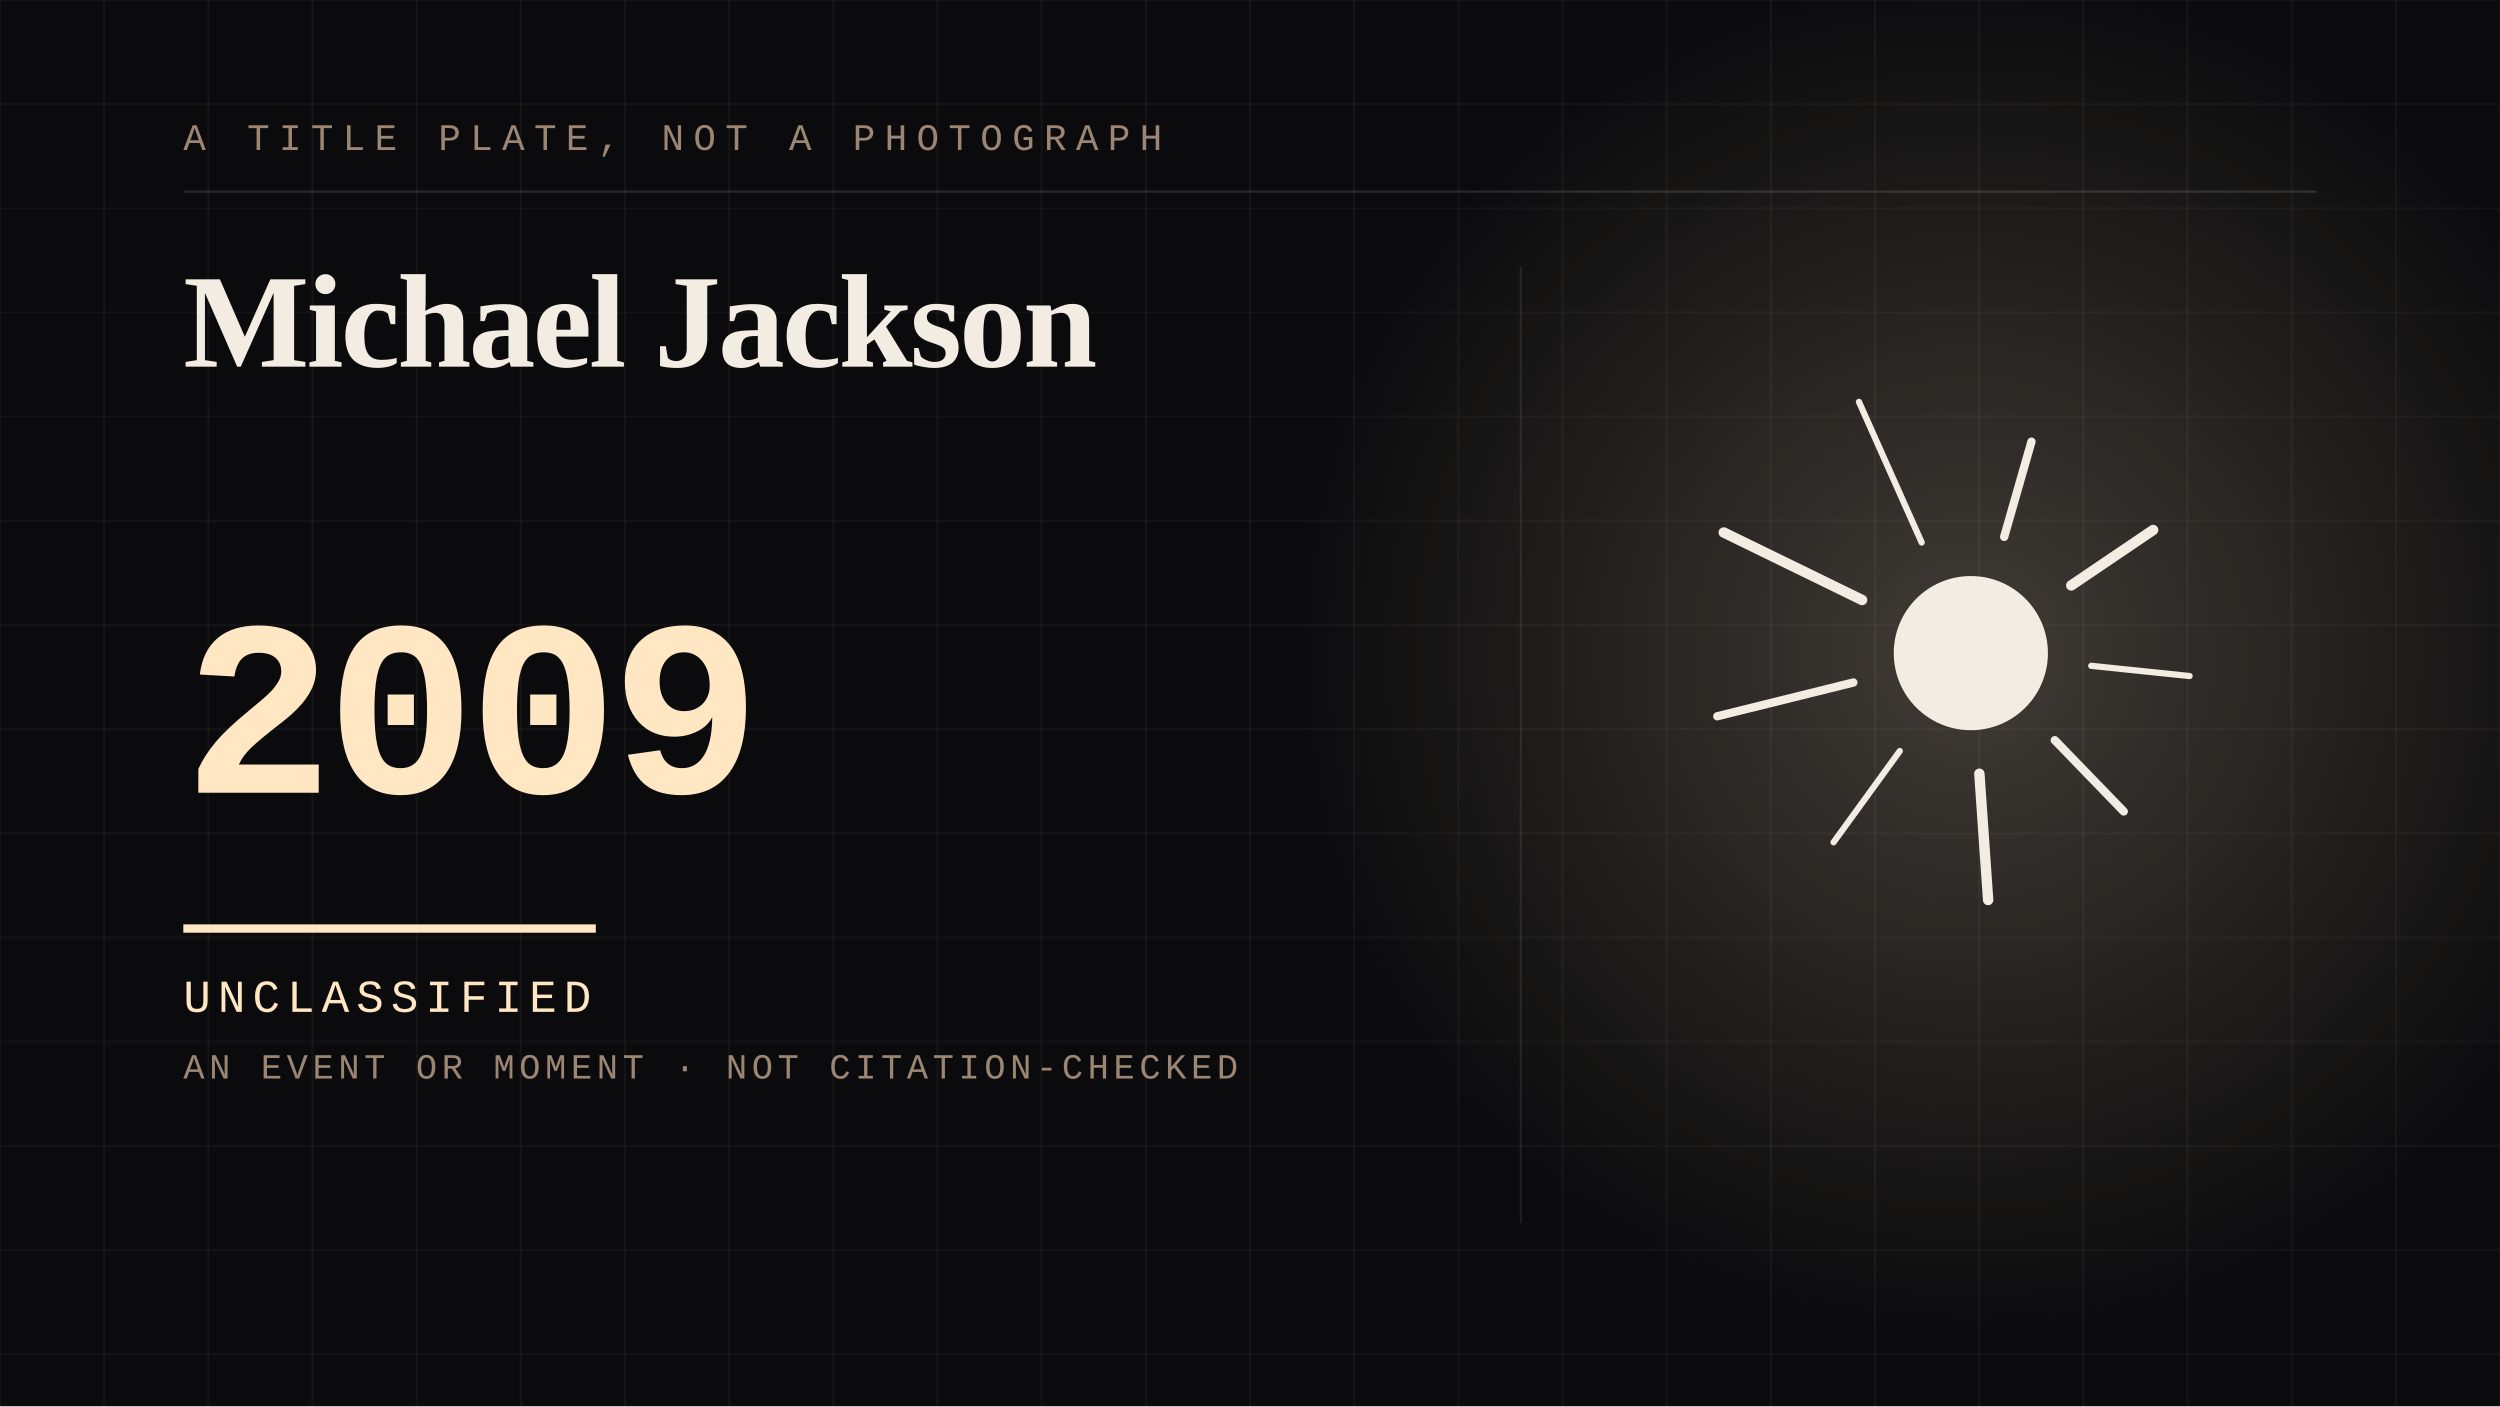
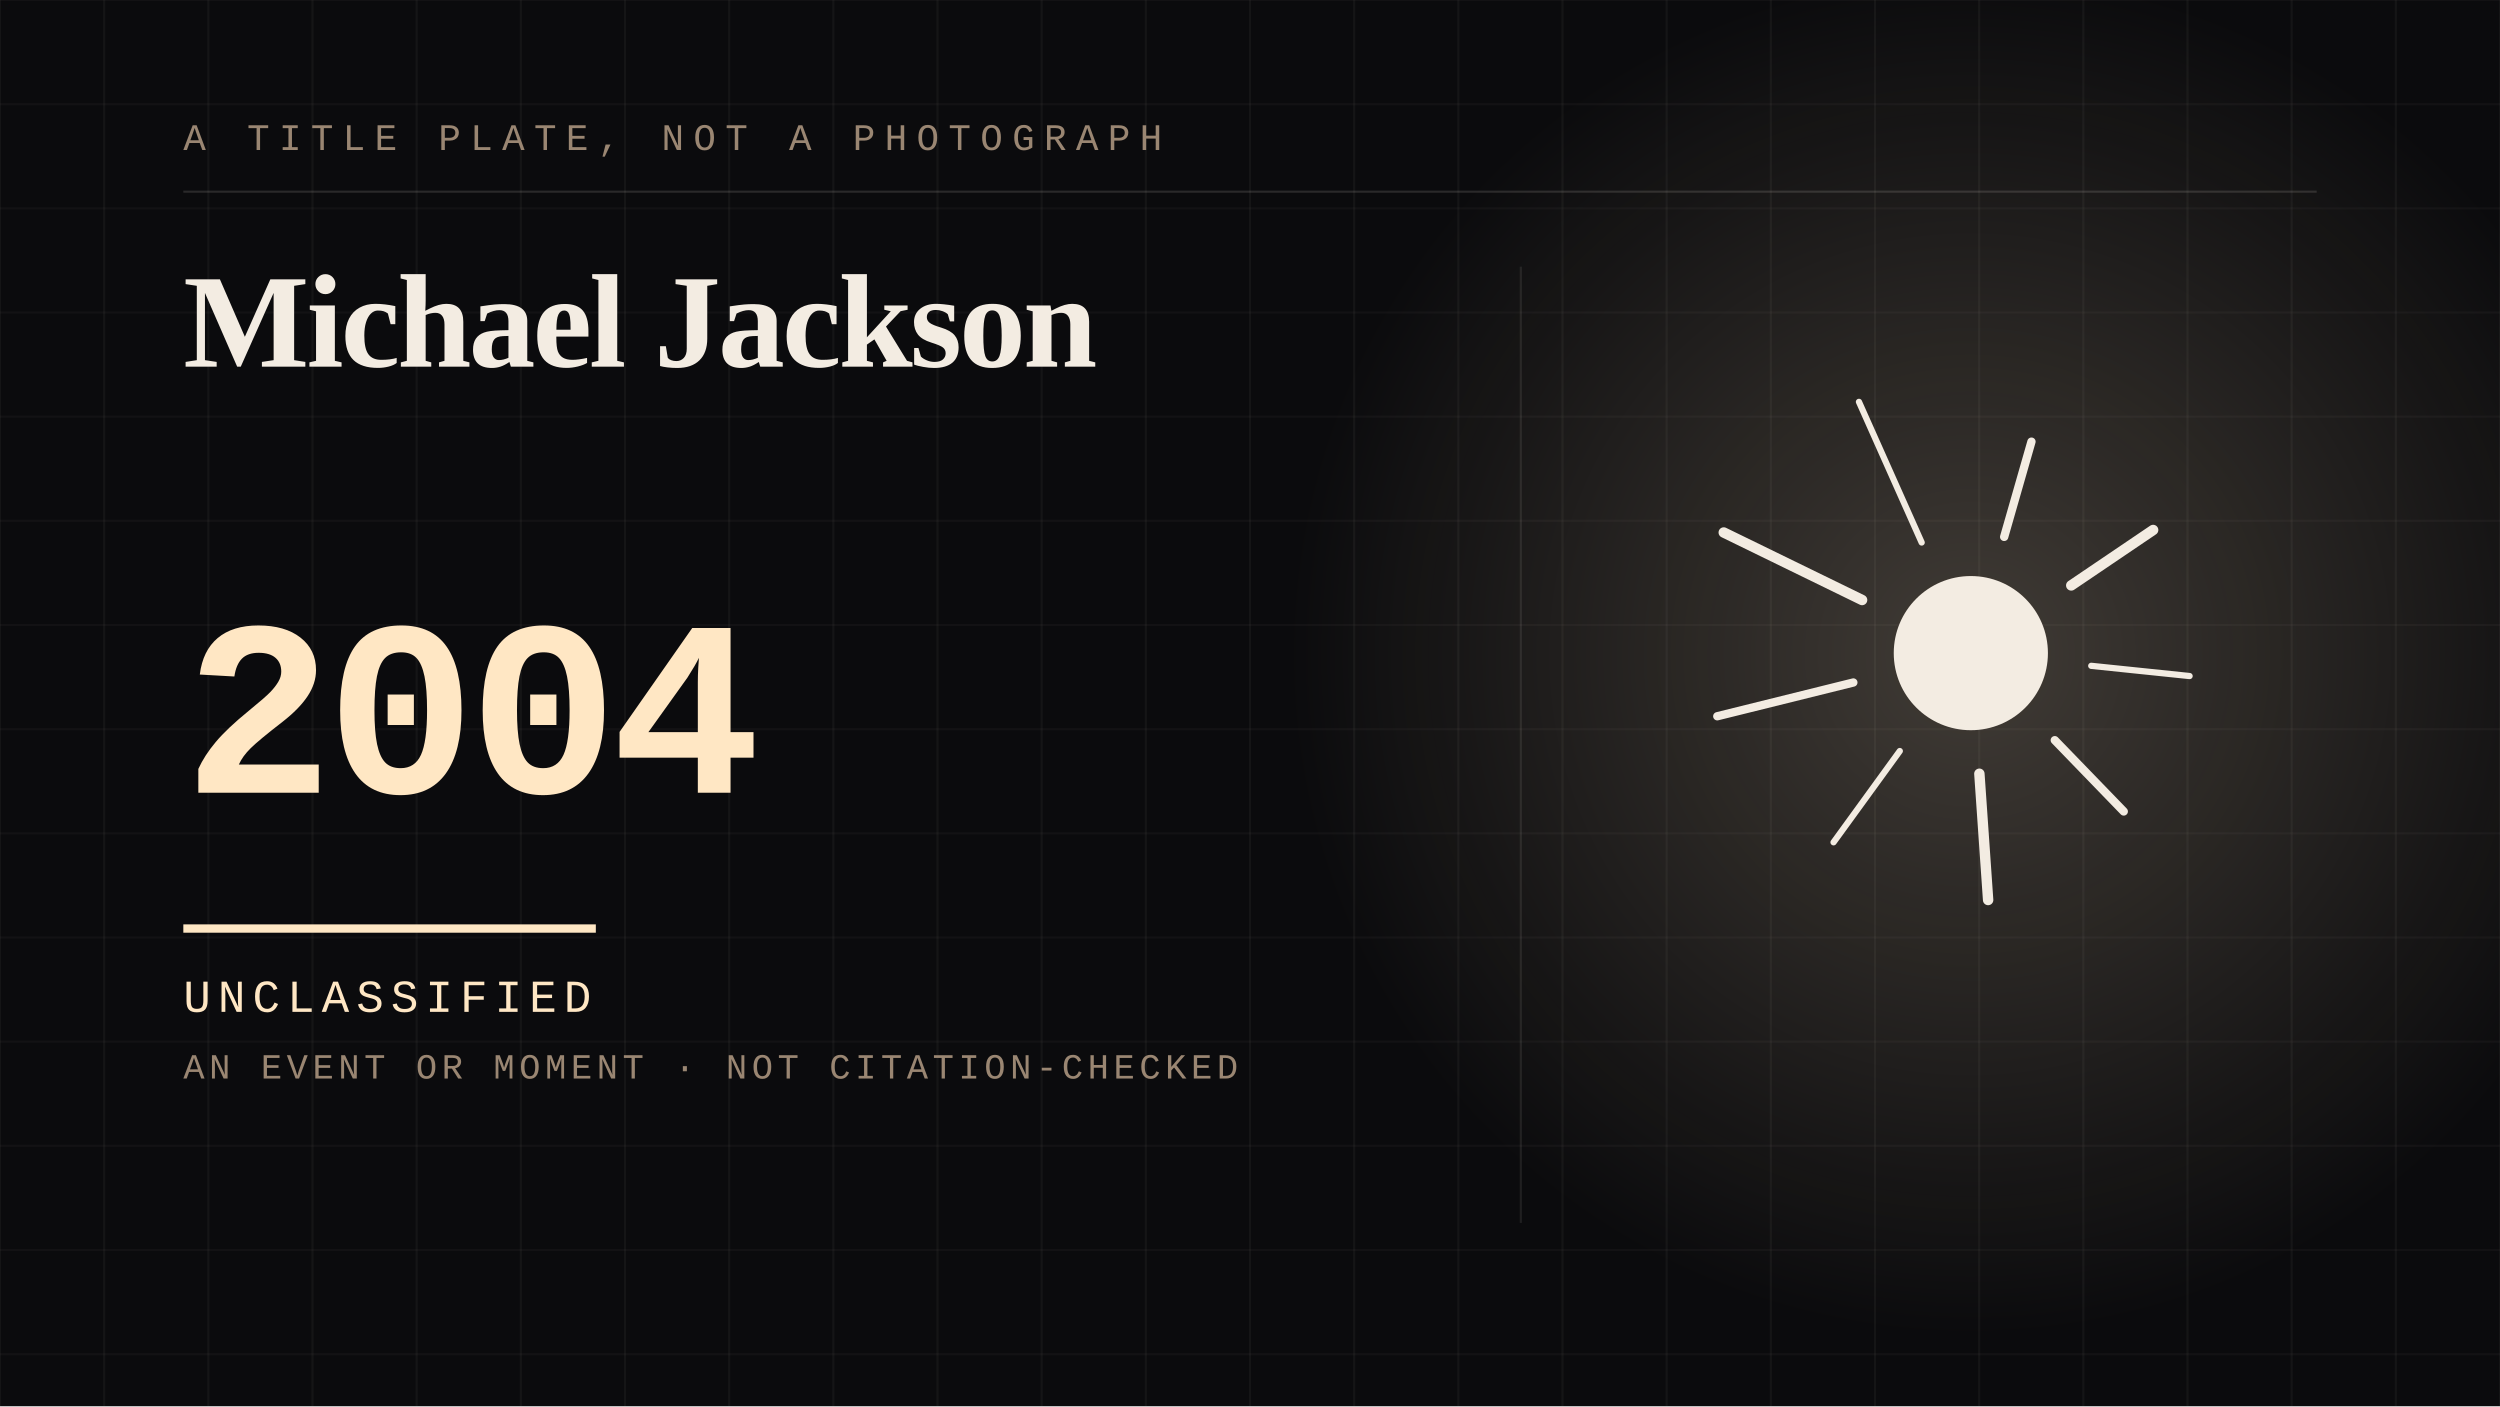
- <svg xmlns="http://www.w3.org/2000/svg" viewBox="0 0 1200 675" width="1200" height="675" role="img" aria-label="Title plate: Michael Jackson, 2009, An event or moment, Unclassified. Drawn from the entry's own record, not a photograph.">
+ <svg xmlns="http://www.w3.org/2000/svg" viewBox="0 0 1200 675" width="1200" height="675" role="img" aria-label="Title plate: Michael Jackson, 2004, An event or moment, Unclassified. Drawn from the entry's own record, not a photograph.">
  <rect width="1200" height="675" fill="#0b0b0d" />
  <line x1="0" y1="0" x2="0" y2="675" stroke="#f3ece2" stroke-width="1" opacity=".045" />
  <line x1="50" y1="0" x2="50" y2="675" stroke="#f3ece2" stroke-width="1" opacity=".045" />
  <line x1="100" y1="0" x2="100" y2="675" stroke="#f3ece2" stroke-width="1" opacity=".045" />
  <line x1="150" y1="0" x2="150" y2="675" stroke="#f3ece2" stroke-width="1" opacity=".045" />
  <line x1="200" y1="0" x2="200" y2="675" stroke="#f3ece2" stroke-width="1" opacity=".045" />
  <line x1="250" y1="0" x2="250" y2="675" stroke="#f3ece2" stroke-width="1" opacity=".045" />
  <line x1="300" y1="0" x2="300" y2="675" stroke="#f3ece2" stroke-width="1" opacity=".045" />
  <line x1="350" y1="0" x2="350" y2="675" stroke="#f3ece2" stroke-width="1" opacity=".045" />
  <line x1="400" y1="0" x2="400" y2="675" stroke="#f3ece2" stroke-width="1" opacity=".045" />
  <line x1="450" y1="0" x2="450" y2="675" stroke="#f3ece2" stroke-width="1" opacity=".045" />
  <line x1="500" y1="0" x2="500" y2="675" stroke="#f3ece2" stroke-width="1" opacity=".045" />
  <line x1="550" y1="0" x2="550" y2="675" stroke="#f3ece2" stroke-width="1" opacity=".045" />
  <line x1="600" y1="0" x2="600" y2="675" stroke="#f3ece2" stroke-width="1" opacity=".045" />
  <line x1="650" y1="0" x2="650" y2="675" stroke="#f3ece2" stroke-width="1" opacity=".045" />
  <line x1="700" y1="0" x2="700" y2="675" stroke="#f3ece2" stroke-width="1" opacity=".045" />
  <line x1="750" y1="0" x2="750" y2="675" stroke="#f3ece2" stroke-width="1" opacity=".045" />
  <line x1="800" y1="0" x2="800" y2="675" stroke="#f3ece2" stroke-width="1" opacity=".045" />
  <line x1="850" y1="0" x2="850" y2="675" stroke="#f3ece2" stroke-width="1" opacity=".045" />
  <line x1="900" y1="0" x2="900" y2="675" stroke="#f3ece2" stroke-width="1" opacity=".045" />
  <line x1="950" y1="0" x2="950" y2="675" stroke="#f3ece2" stroke-width="1" opacity=".045" />
  <line x1="1000" y1="0" x2="1000" y2="675" stroke="#f3ece2" stroke-width="1" opacity=".045" />
  <line x1="1050" y1="0" x2="1050" y2="675" stroke="#f3ece2" stroke-width="1" opacity=".045" />
  <line x1="1100" y1="0" x2="1100" y2="675" stroke="#f3ece2" stroke-width="1" opacity=".045" />
  <line x1="1150" y1="0" x2="1150" y2="675" stroke="#f3ece2" stroke-width="1" opacity=".045" />
  <line x1="1200" y1="0" x2="1200" y2="675" stroke="#f3ece2" stroke-width="1" opacity=".045" />
  <line x1="0" y1="0" x2="1200" y2="0" stroke="#f3ece2" stroke-width="1" opacity=".035" />
  <line x1="0" y1="50" x2="1200" y2="50" stroke="#f3ece2" stroke-width="1" opacity=".035" />
  <line x1="0" y1="100" x2="1200" y2="100" stroke="#f3ece2" stroke-width="1" opacity=".035" />
  <line x1="0" y1="150" x2="1200" y2="150" stroke="#f3ece2" stroke-width="1" opacity=".035" />
  <line x1="0" y1="200" x2="1200" y2="200" stroke="#f3ece2" stroke-width="1" opacity=".035" />
  <line x1="0" y1="250" x2="1200" y2="250" stroke="#f3ece2" stroke-width="1" opacity=".035" />
  <line x1="0" y1="300" x2="1200" y2="300" stroke="#f3ece2" stroke-width="1" opacity=".035" />
  <line x1="0" y1="350" x2="1200" y2="350" stroke="#f3ece2" stroke-width="1" opacity=".035" />
  <line x1="0" y1="400" x2="1200" y2="400" stroke="#f3ece2" stroke-width="1" opacity=".035" />
  <line x1="0" y1="450" x2="1200" y2="450" stroke="#f3ece2" stroke-width="1" opacity=".035" />
  <line x1="0" y1="500" x2="1200" y2="500" stroke="#f3ece2" stroke-width="1" opacity=".035" />
  <line x1="0" y1="550" x2="1200" y2="550" stroke="#f3ece2" stroke-width="1" opacity=".035" />
  <line x1="0" y1="600" x2="1200" y2="600" stroke="#f3ece2" stroke-width="1" opacity=".035" />
  <line x1="0" y1="650" x2="1200" y2="650" stroke="#f3ece2" stroke-width="1" opacity=".035" />
  <defs>
    <radialGradient id="pg" cx=".5" cy=".5" r=".5">
      <stop offset="0" stop-color="#ffe7c4" stop-opacity=".22" />
      <stop offset="1" stop-color="#ffe7c4" stop-opacity="0" />
    </radialGradient>
  </defs>
  <circle cx="946" cy="314" r="330" fill="url(#pg)" />
  <circle cx="946.0" cy="313.5" r="37.0" fill="#f3ece2" />
  <line x1="1003.8" y1="319.6" x2="1051.0" y2="324.5" stroke="#f3ece2" stroke-width="3" stroke-linecap="round" />
  <line x1="986.3" y1="355.3" x2="1019.4" y2="389.5" stroke="#f3ece2" stroke-width="4" stroke-linecap="round" />
  <line x1="950.1" y1="371.4" x2="954.3" y2="432.0" stroke="#f3ece2" stroke-width="5" stroke-linecap="round" />
  <line x1="911.9" y1="360.5" x2="880.1" y2="404.3" stroke="#f3ece2" stroke-width="3" stroke-linecap="round" />
  <line x1="889.6" y1="327.6" x2="824.3" y2="343.8" stroke="#f3ece2" stroke-width="4" stroke-linecap="round" />
  <line x1="893.8" y1="288.0" x2="827.4" y2="255.6" stroke="#f3ece2" stroke-width="5" stroke-linecap="round" />
  <line x1="922.4" y1="260.4" x2="892.3" y2="192.9" stroke="#f3ece2" stroke-width="3" stroke-linecap="round" />
  <line x1="962.0" y1="257.7" x2="975.1" y2="212.0" stroke="#f3ece2" stroke-width="4" stroke-linecap="round" />
  <line x1="994.2" y1="281.0" x2="1033.5" y2="254.4" stroke="#f3ece2" stroke-width="5" stroke-linecap="round" />
  <text x="88" y="176.0" font-family="Georgia,&quot;Times New Roman&quot;,serif" font-size="64" font-weight="700" fill="#f3ece2" letter-spacing="-1.3">Michael Jackson</text>
-   <text x="88" y="380.5" font-family="Consolas,&quot;Courier New&quot;,monospace" font-size="120" font-weight="700" letter-spacing="-3.6" fill="#ffe7c4">2009</text>
+   <text x="88" y="380.5" font-family="Consolas,&quot;Courier New&quot;,monospace" font-size="120" font-weight="700" letter-spacing="-3.6" fill="#ffe7c4">2004</text>
  <line x1="88" y1="445.7" x2="286.0" y2="445.7" stroke="#ffe7c4" stroke-width="4" />
  <text x="88" y="485.7" font-family="Consolas,&quot;Courier New&quot;,monospace" font-size="22" letter-spacing="3.4" fill="#ffe7c4">UNCLASSIFIED</text>
  <text x="88" y="517.7" font-family="Consolas,&quot;Courier New&quot;,monospace" font-size="17" letter-spacing="2.2" fill="#9a8672">AN EVENT OR MOMENT  ·  NOT CITATION-CHECKED</text>
  <text x="88" y="72" font-family="Consolas,&quot;Courier New&quot;,monospace" font-size="18" letter-spacing="4.5" fill="#9a8672">A TITLE PLATE, NOT A PHOTOGRAPH</text>
  <line x1="88" y1="92" x2="1112" y2="92" stroke="#f3ece2" stroke-width="1" opacity=".14" />
  <line x1="730" y1="128" x2="730" y2="587" stroke="#f3ece2" stroke-width="1" opacity=".09" />
</svg>
